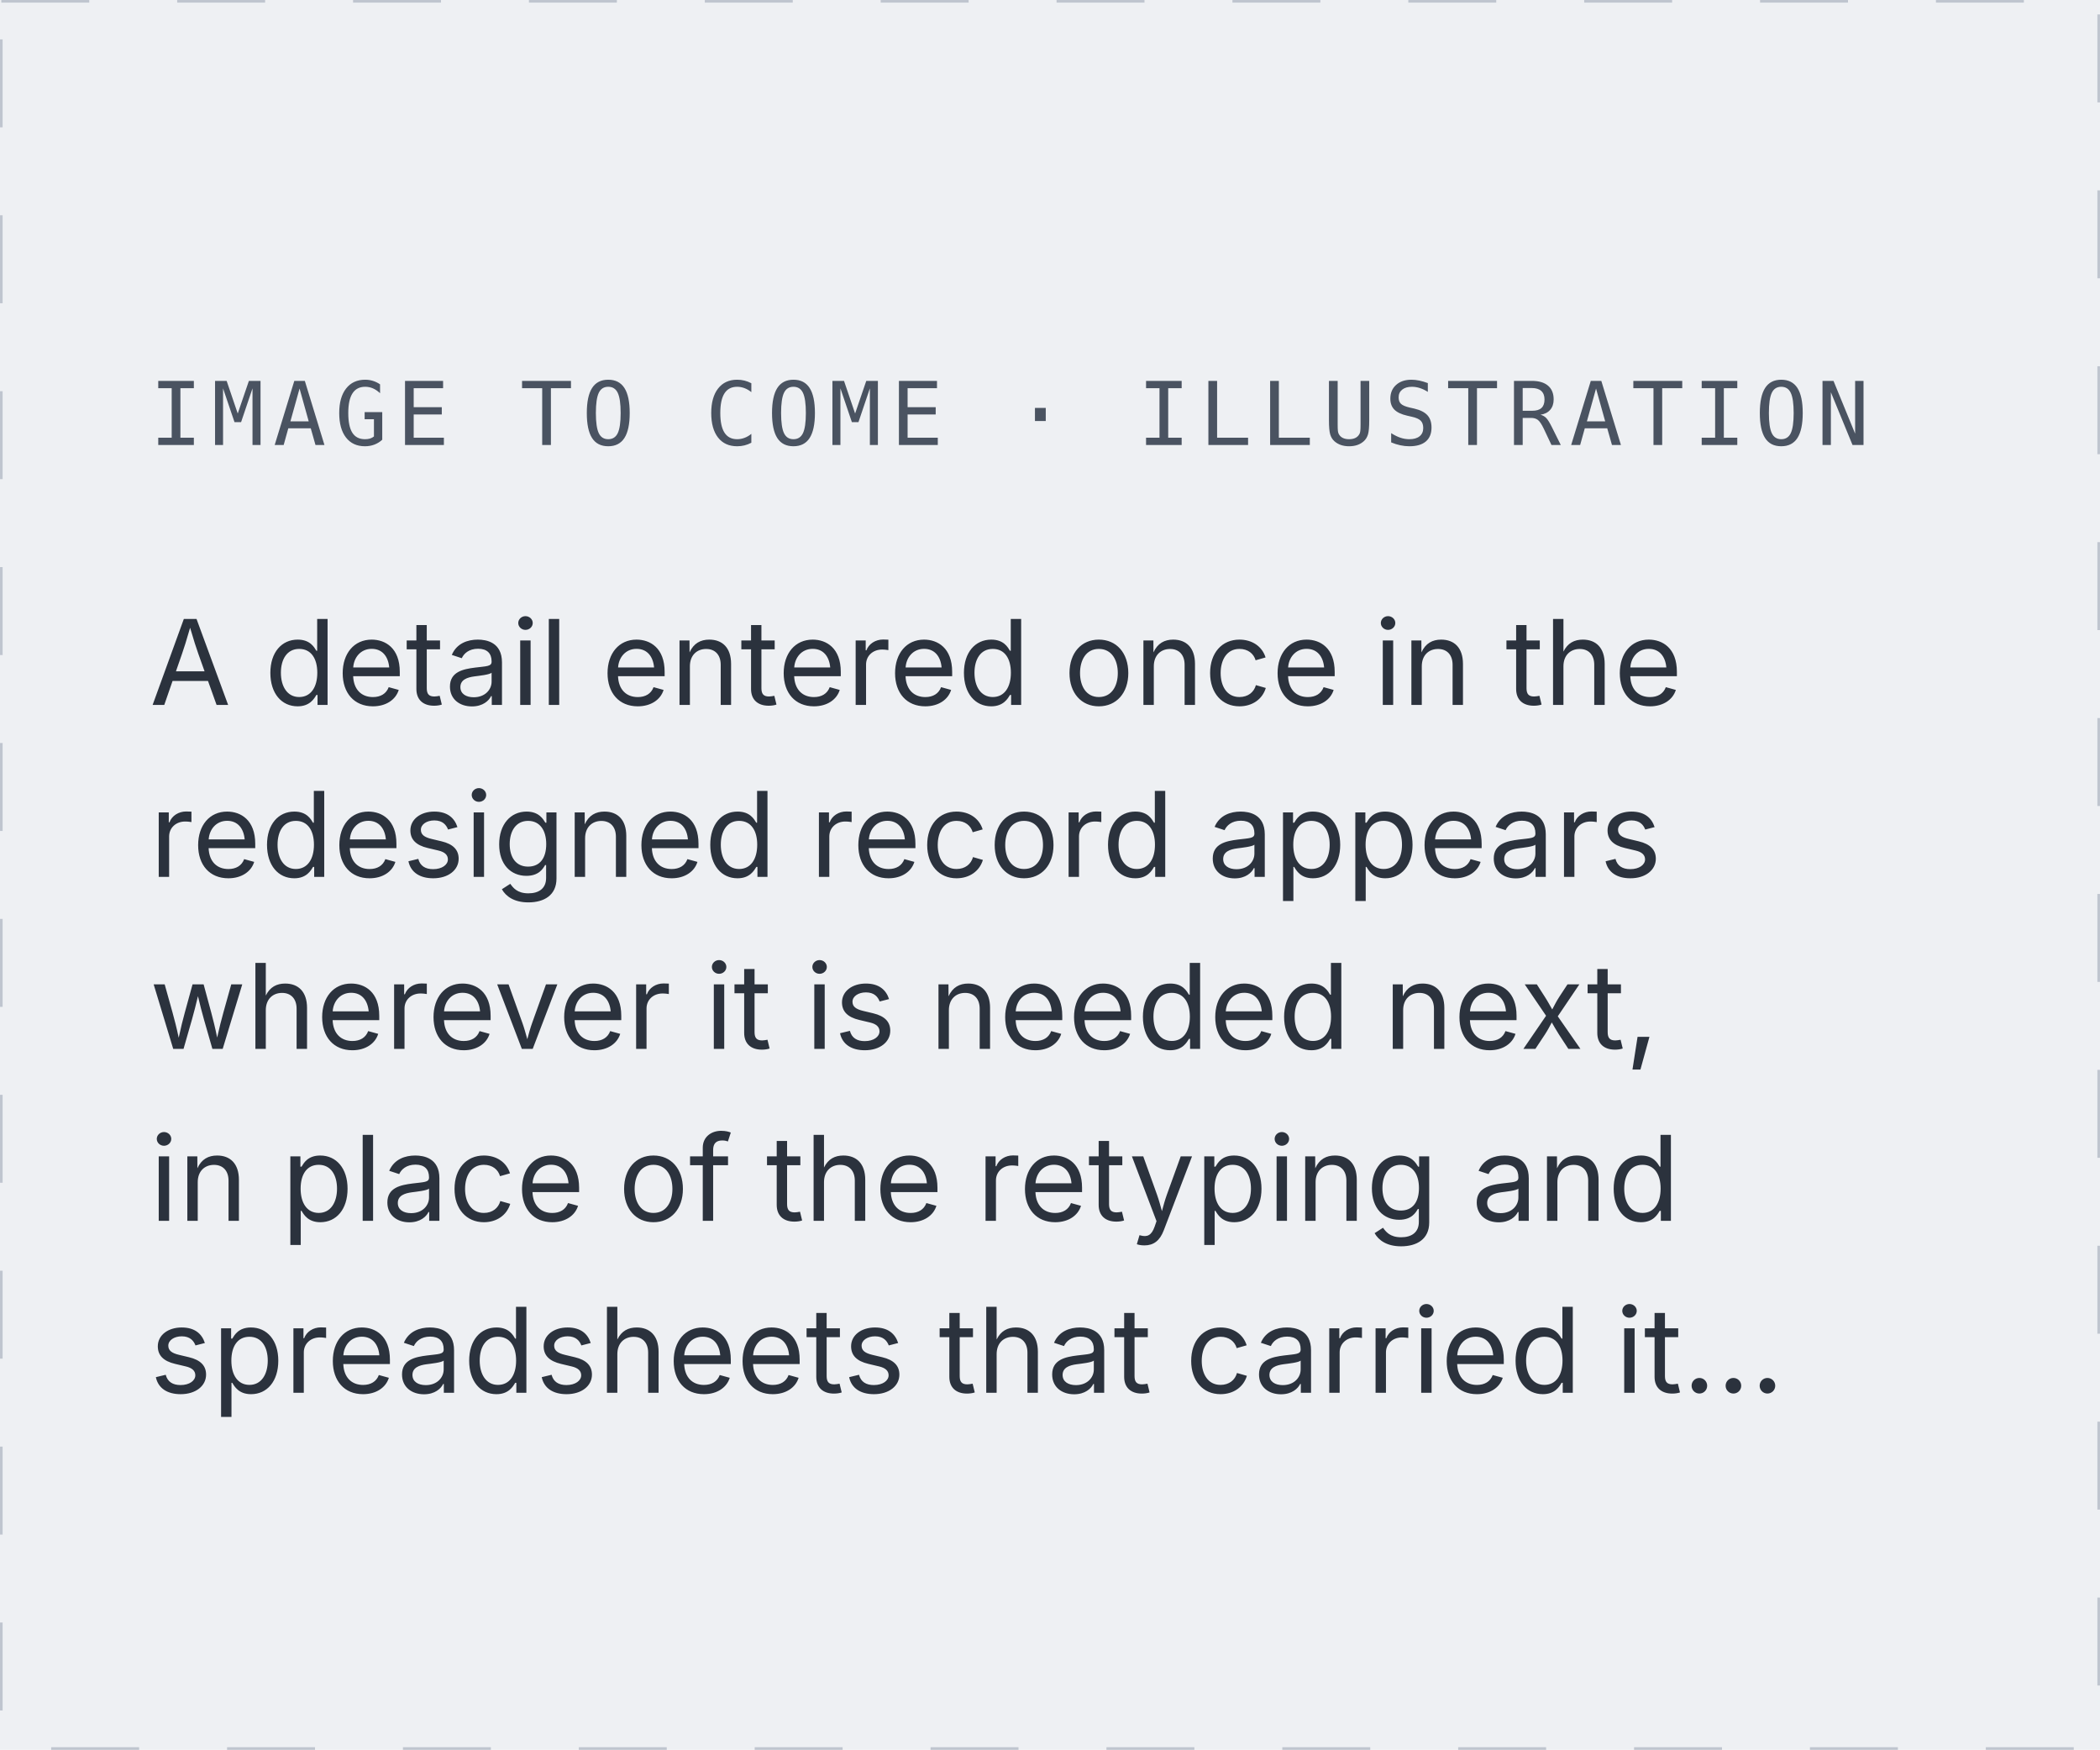
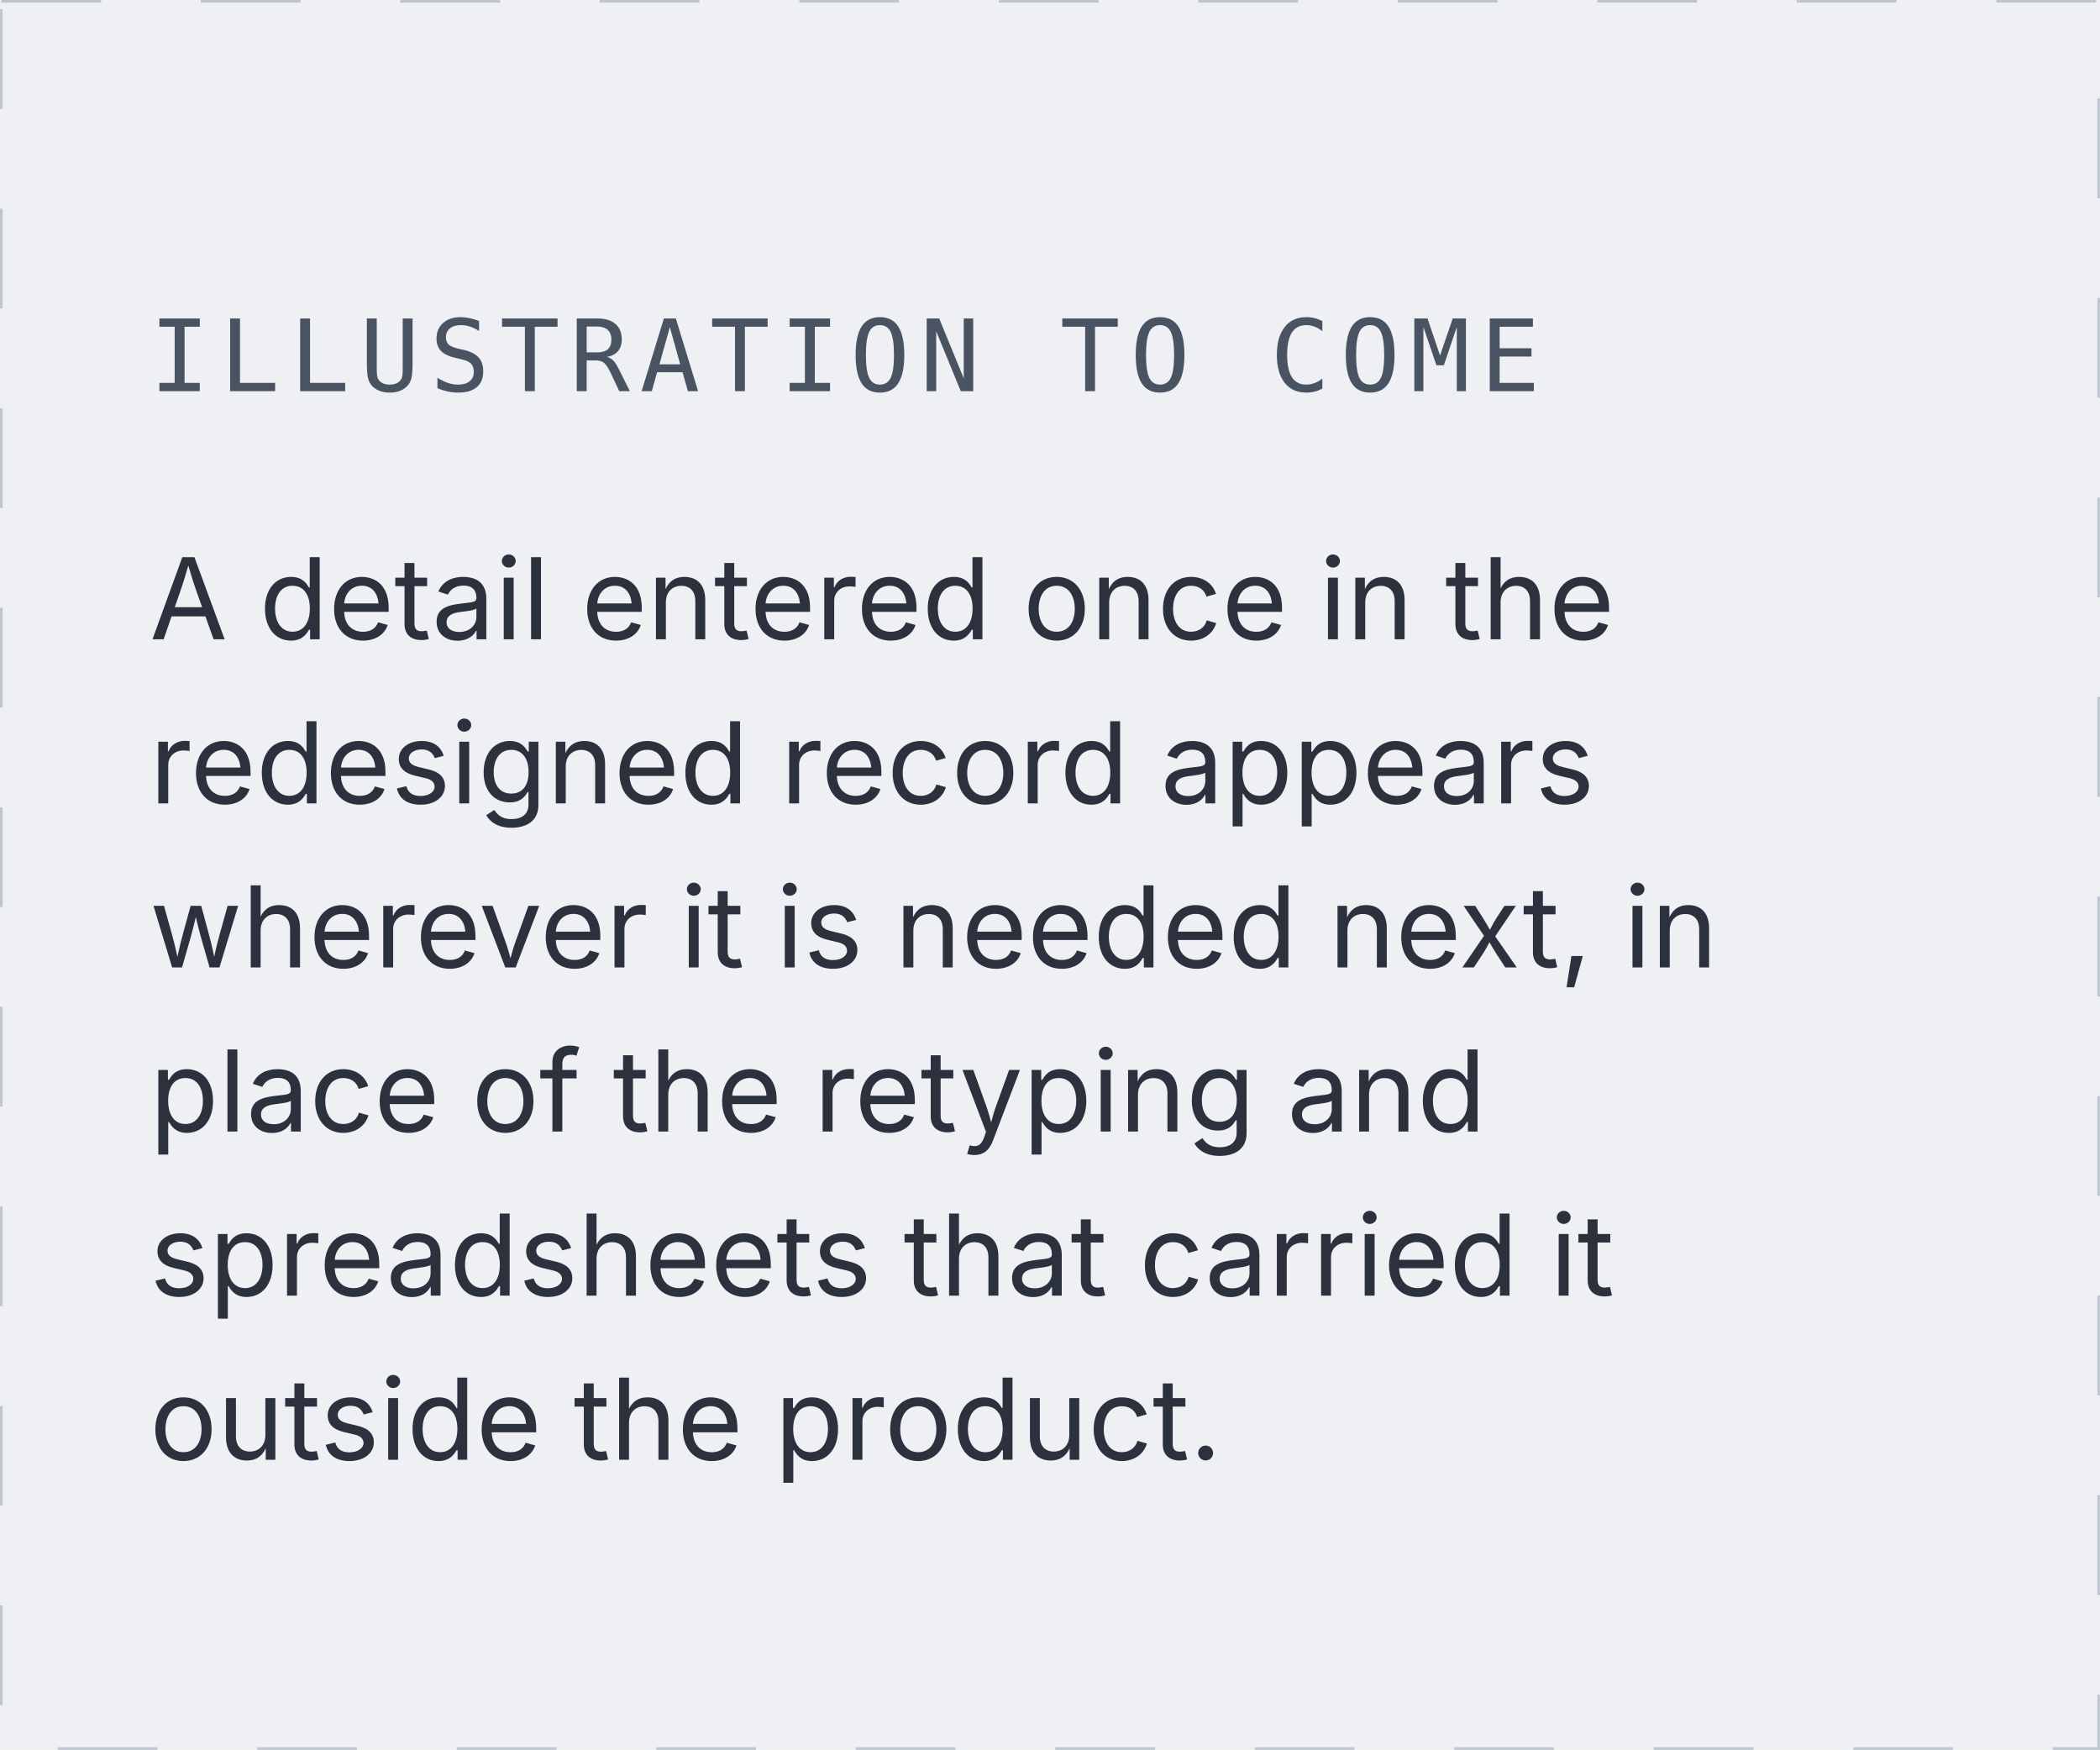
- <svg xmlns="http://www.w3.org/2000/svg" viewBox="0 0 1600 1333" width="1600" height="1333" role="img" aria-label="Image to come · illustration">
+ <svg xmlns="http://www.w3.org/2000/svg" viewBox="0 0 1600 1333" width="1600" height="1333" role="img" aria-label="Illustration to come">
  <rect width="1600" height="1333" fill="#EEF0F3" />
-   <rect x="1" y="1" width="1598" height="1331" fill="none" stroke="#BFC5CF" stroke-width="2" stroke-dasharray="67 67" />
-   <text x="114" y="339" font-family="ui-monospace, Menlo, Consolas, monospace" font-size="67" letter-spacing="6.7" fill="#4A5361">IMAGE TO COME · ILLUSTRATION</text>
-   <text x="114" y="537" font-family="system-ui, -apple-system, Segoe UI, sans-serif" font-size="90" fill="#2B323D">
+   <rect x="1" y="1" width="1598" height="1331" fill="none" stroke="#BFC5CF" stroke-width="2" stroke-dasharray="76 76" />
+   <text x="114" y="298" font-family="ui-monospace, Menlo, Consolas, monospace" font-size="76" letter-spacing="7.6" fill="#4A5361">ILLUSTRATION TO COME</text>
+   <text x="114" y="487" font-family="system-ui, -apple-system, Segoe UI, sans-serif" font-size="86" fill="#2B323D">
    <tspan x="114" dy="0">A detail entered once in the</tspan>
-     <tspan x="114" dy="131">redesigned record appears</tspan>
-     <tspan x="114" dy="131">wherever it is needed next,</tspan>
-     <tspan x="114" dy="131">in place of the retyping and</tspan>
-     <tspan x="114" dy="131">spreadsheets that carried it…</tspan>
+     <tspan x="114" dy="125">redesigned record appears</tspan>
+     <tspan x="114" dy="125">wherever it is needed next, in</tspan>
+     <tspan x="114" dy="125">place of the retyping and</tspan>
+     <tspan x="114" dy="125">spreadsheets that carried it</tspan>
+     <tspan x="114" dy="125">outside the product.</tspan>
  </text>
</svg>
